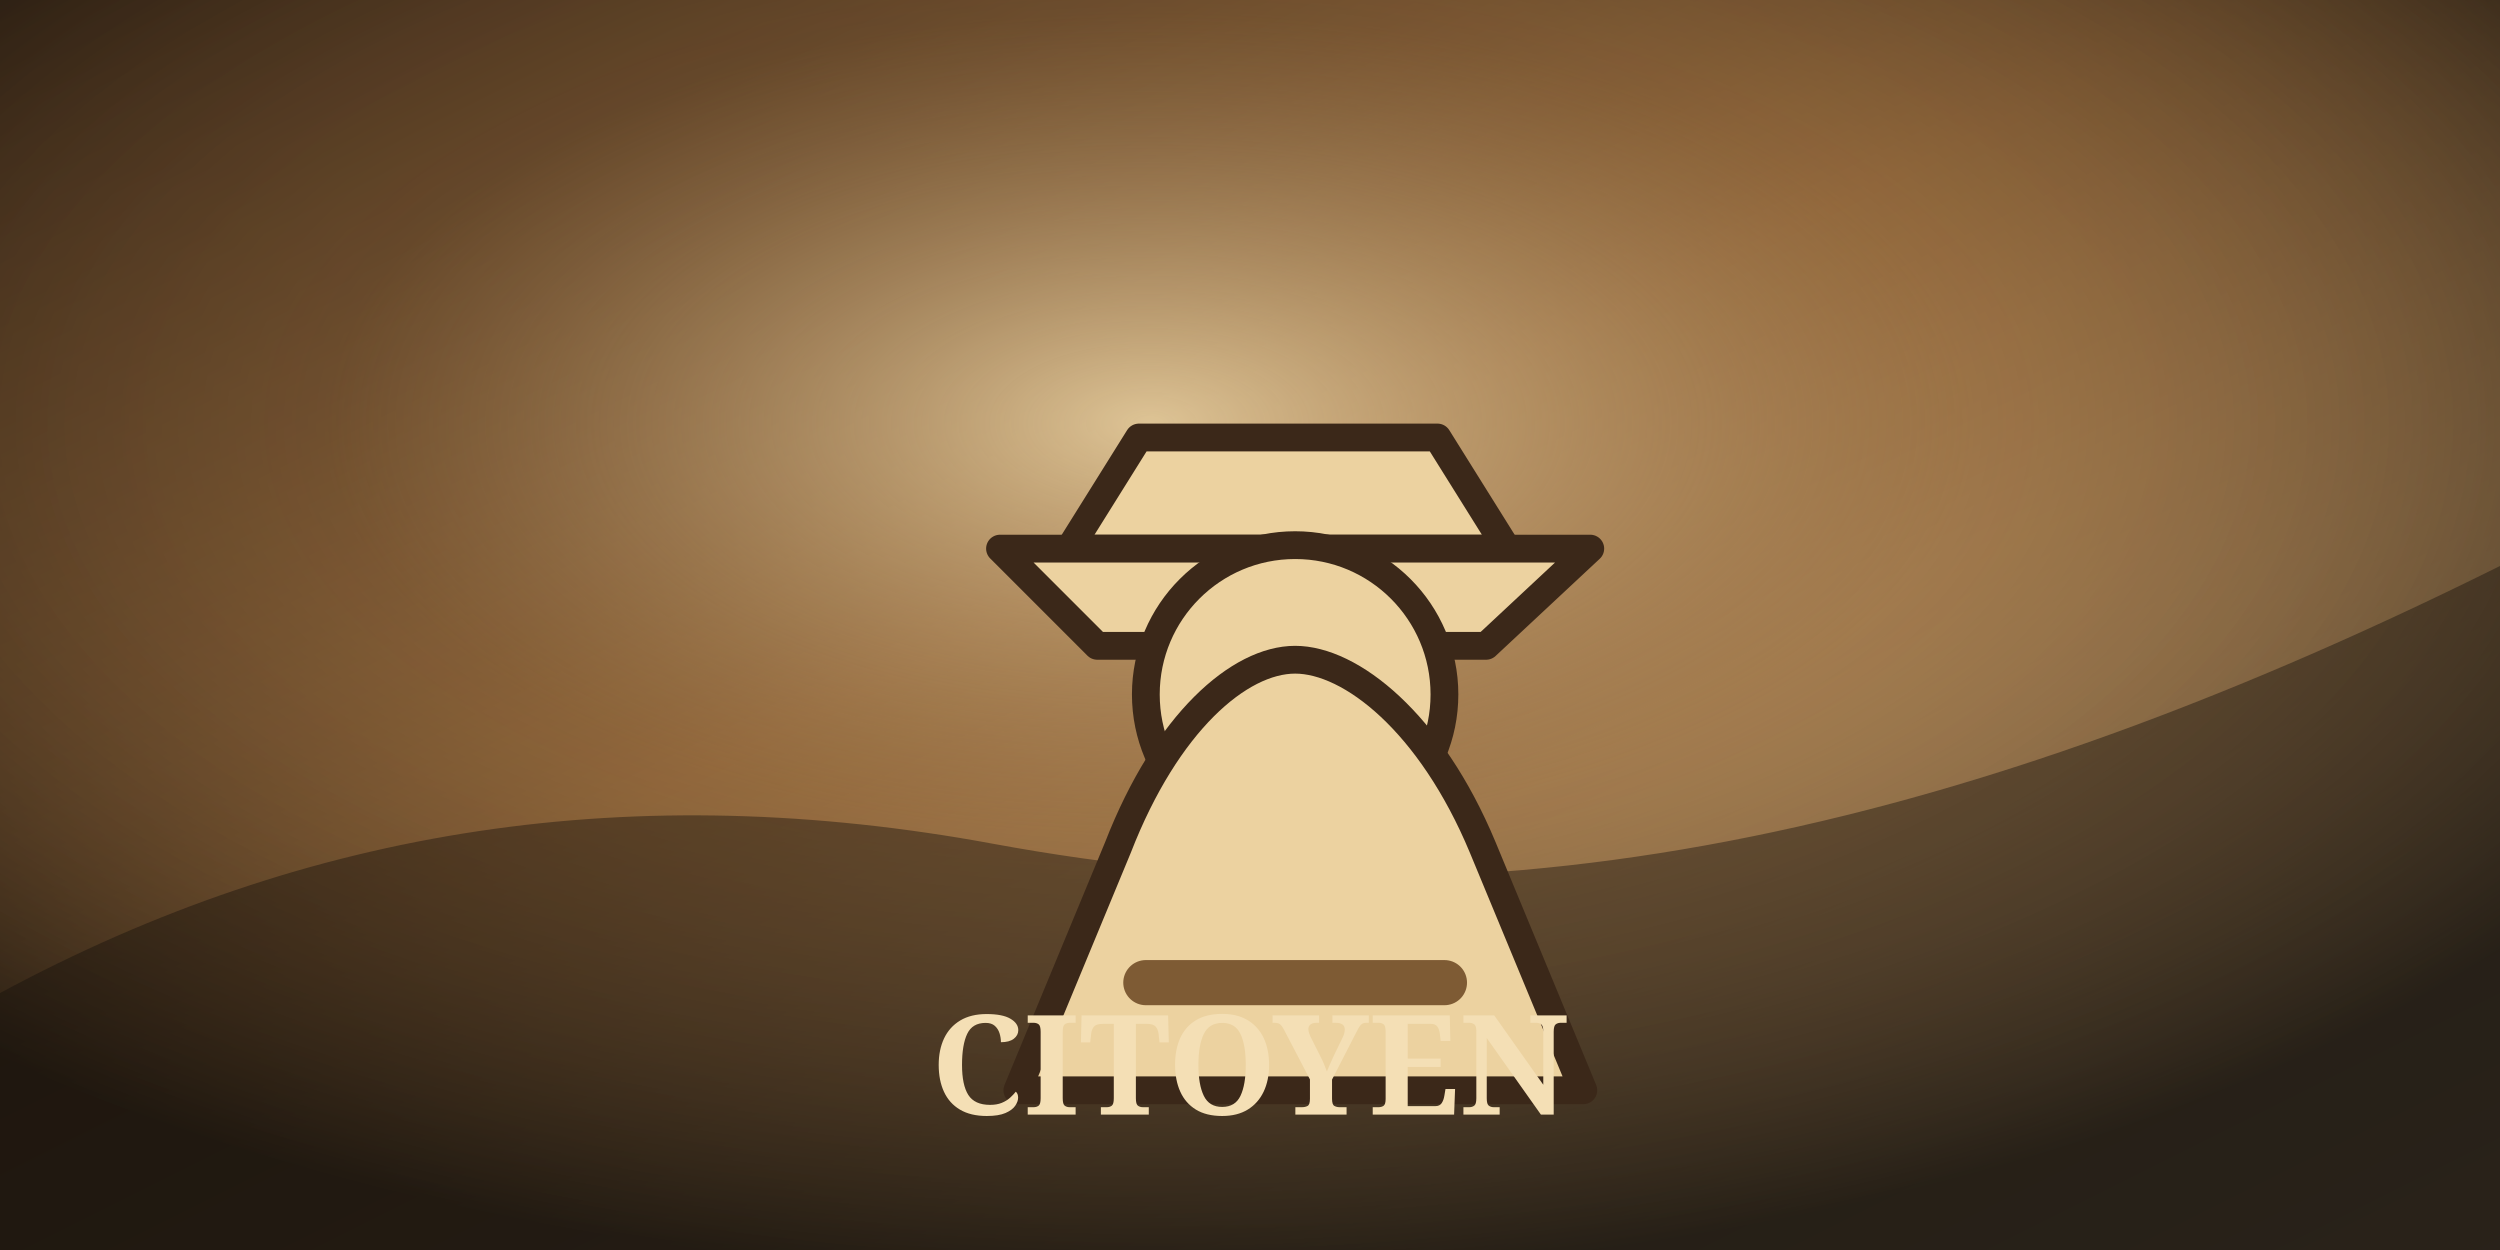
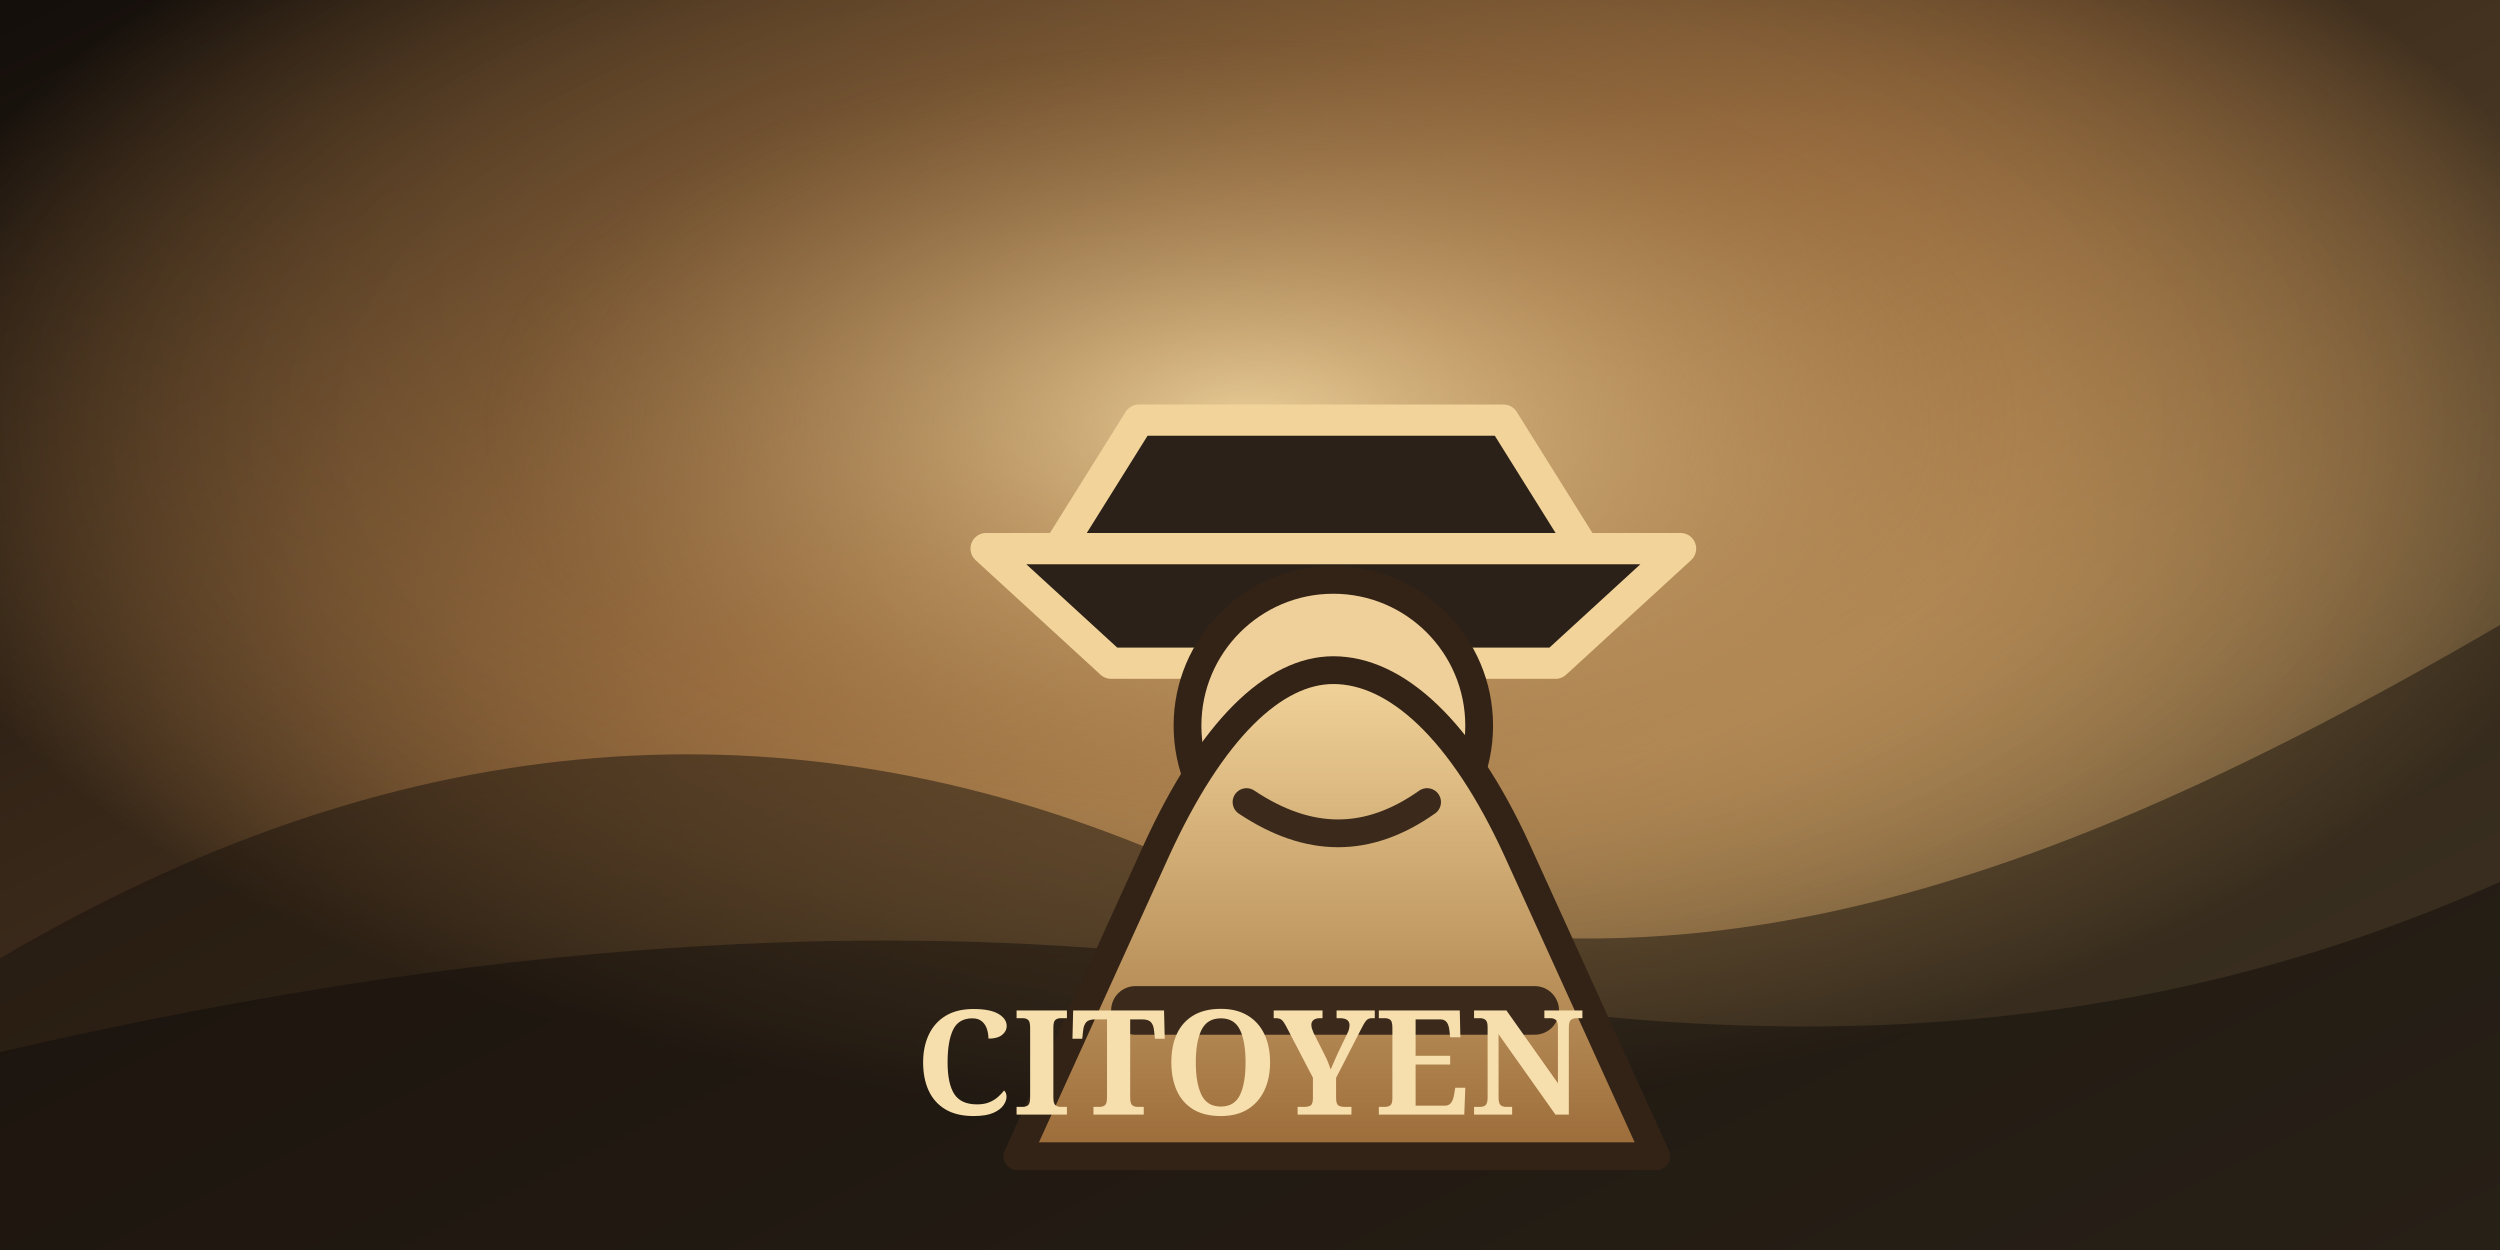
<svg xmlns="http://www.w3.org/2000/svg" viewBox="0 0 720 360" role="img" aria-label="Citoyen">
  <defs>
-     <linearGradient id="sand" x1="0" x2="1" y1="0" y2="1">
-       <stop offset="0" stop-color="#251b12" />
-       <stop offset=".45" stop-color="#9f7444" />
-       <stop offset="1" stop-color="#f0d4a0" />
+     <linearGradient id="sky" x1="0" x2="1" y1="0" y2="1">
+       <stop offset="0" stop-color="#201812" />
+       <stop offset=".42" stop-color="#8f663d" />
+       <stop offset="1" stop-color="#f0cf8c" />
    </linearGradient>
-     <radialGradient id="light" cx="46%" cy="34%" r="68%">
-       <stop offset="0" stop-color="#f6dfaf" stop-opacity=".78" />
-       <stop offset=".48" stop-color="#8f6135" stop-opacity=".35" />
-       <stop offset="1" stop-color="#0a0806" stop-opacity=".78" />
+     <radialGradient id="sun" cx="50%" cy="34%" r="55%">
+       <stop offset="0" stop-color="#ffe6ad" stop-opacity=".8" />
+       <stop offset=".55" stop-color="#ad7b42" stop-opacity=".28" />
+       <stop offset="1" stop-color="#0b0806" stop-opacity=".62" />
    </radialGradient>
+     <linearGradient id="coat" x1="0" x2="0" y1="0" y2="1">
+       <stop offset="0" stop-color="#f2d49a" />
+       <stop offset="1" stop-color="#9b6b38" />
+     </linearGradient>
  </defs>
  <rect width="720" height="360" fill="#120d09" />
-   <rect width="720" height="360" fill="url(#sand)" opacity=".92" />
-   <rect width="720" height="360" fill="url(#light)" />
-   <path d="M0 286c89-48 183-62 286-43 135 25 267 3 434-80v197H0z" fill="#140e0a" opacity=".42" />
-   <g transform="translate(238 54)" fill="#ecd2a0" stroke="#3b2819" stroke-width="8" stroke-linejoin="round">
-     <path d="M90 72h86l20 32H70z" />
-     <path d="M50 104h170l-30 28H78z" />
-     <circle cx="135" cy="146" r="43" />
-     <path d="M84 190c14-36 35-54 51-54s39 18 54 54l29 70H55z" />
-     <path d="M92 229h86" stroke="#7e5b34" stroke-width="13" stroke-linecap="round" />
+   <rect width="720" height="360" fill="url(#sky)" />
+   <rect width="720" height="360" fill="url(#sun)" />
+   <path d="M0 276c112-66 222-76 330-32 132 54 244 21 390-64v180H0z" fill="#17110c" opacity=".5" />
+   <path d="M0 303c151-35 279-41 393-20 118 22 224 17 327-29v106H0z" fill="#0a0806" opacity=".42" />
+   <g transform="translate(248 47)">
+     <path d="M80 74h105l25 40H55z" fill="#2b2118" stroke="#f2d49a" stroke-width="9" stroke-linejoin="round" />
+     <path d="M36 111h200l-36 33H72z" fill="#2b2118" stroke="#f2d49a" stroke-width="9" stroke-linejoin="round" />
+     <circle cx="136" cy="162" r="42" fill="#f0d09a" stroke="#332316" stroke-width="8" />
+     <path d="M85 198c16-35 34-52 51-52 18 0 37 17 53 52l40 88H45z" fill="url(#coat)" stroke="#332316" stroke-width="8" stroke-linejoin="round" />
+     <path d="M79 244h115" stroke="#3b2a1b" stroke-width="14" stroke-linecap="round" />
+     <path d="M111 184c18 12 35 12 52 0" fill="none" stroke="#3b2a1b" stroke-width="8" stroke-linecap="round" />
  </g>
-   <text x="360" y="321" fill="#f4dfb5" font-size="40" font-family="Georgia, serif" font-weight="900" text-anchor="middle">CITOYEN</text>
+   <text x="360" y="321" fill="#f6dfad" font-size="42" font-family="Georgia, serif" font-weight="900" text-anchor="middle">CITOYEN</text>
</svg>
